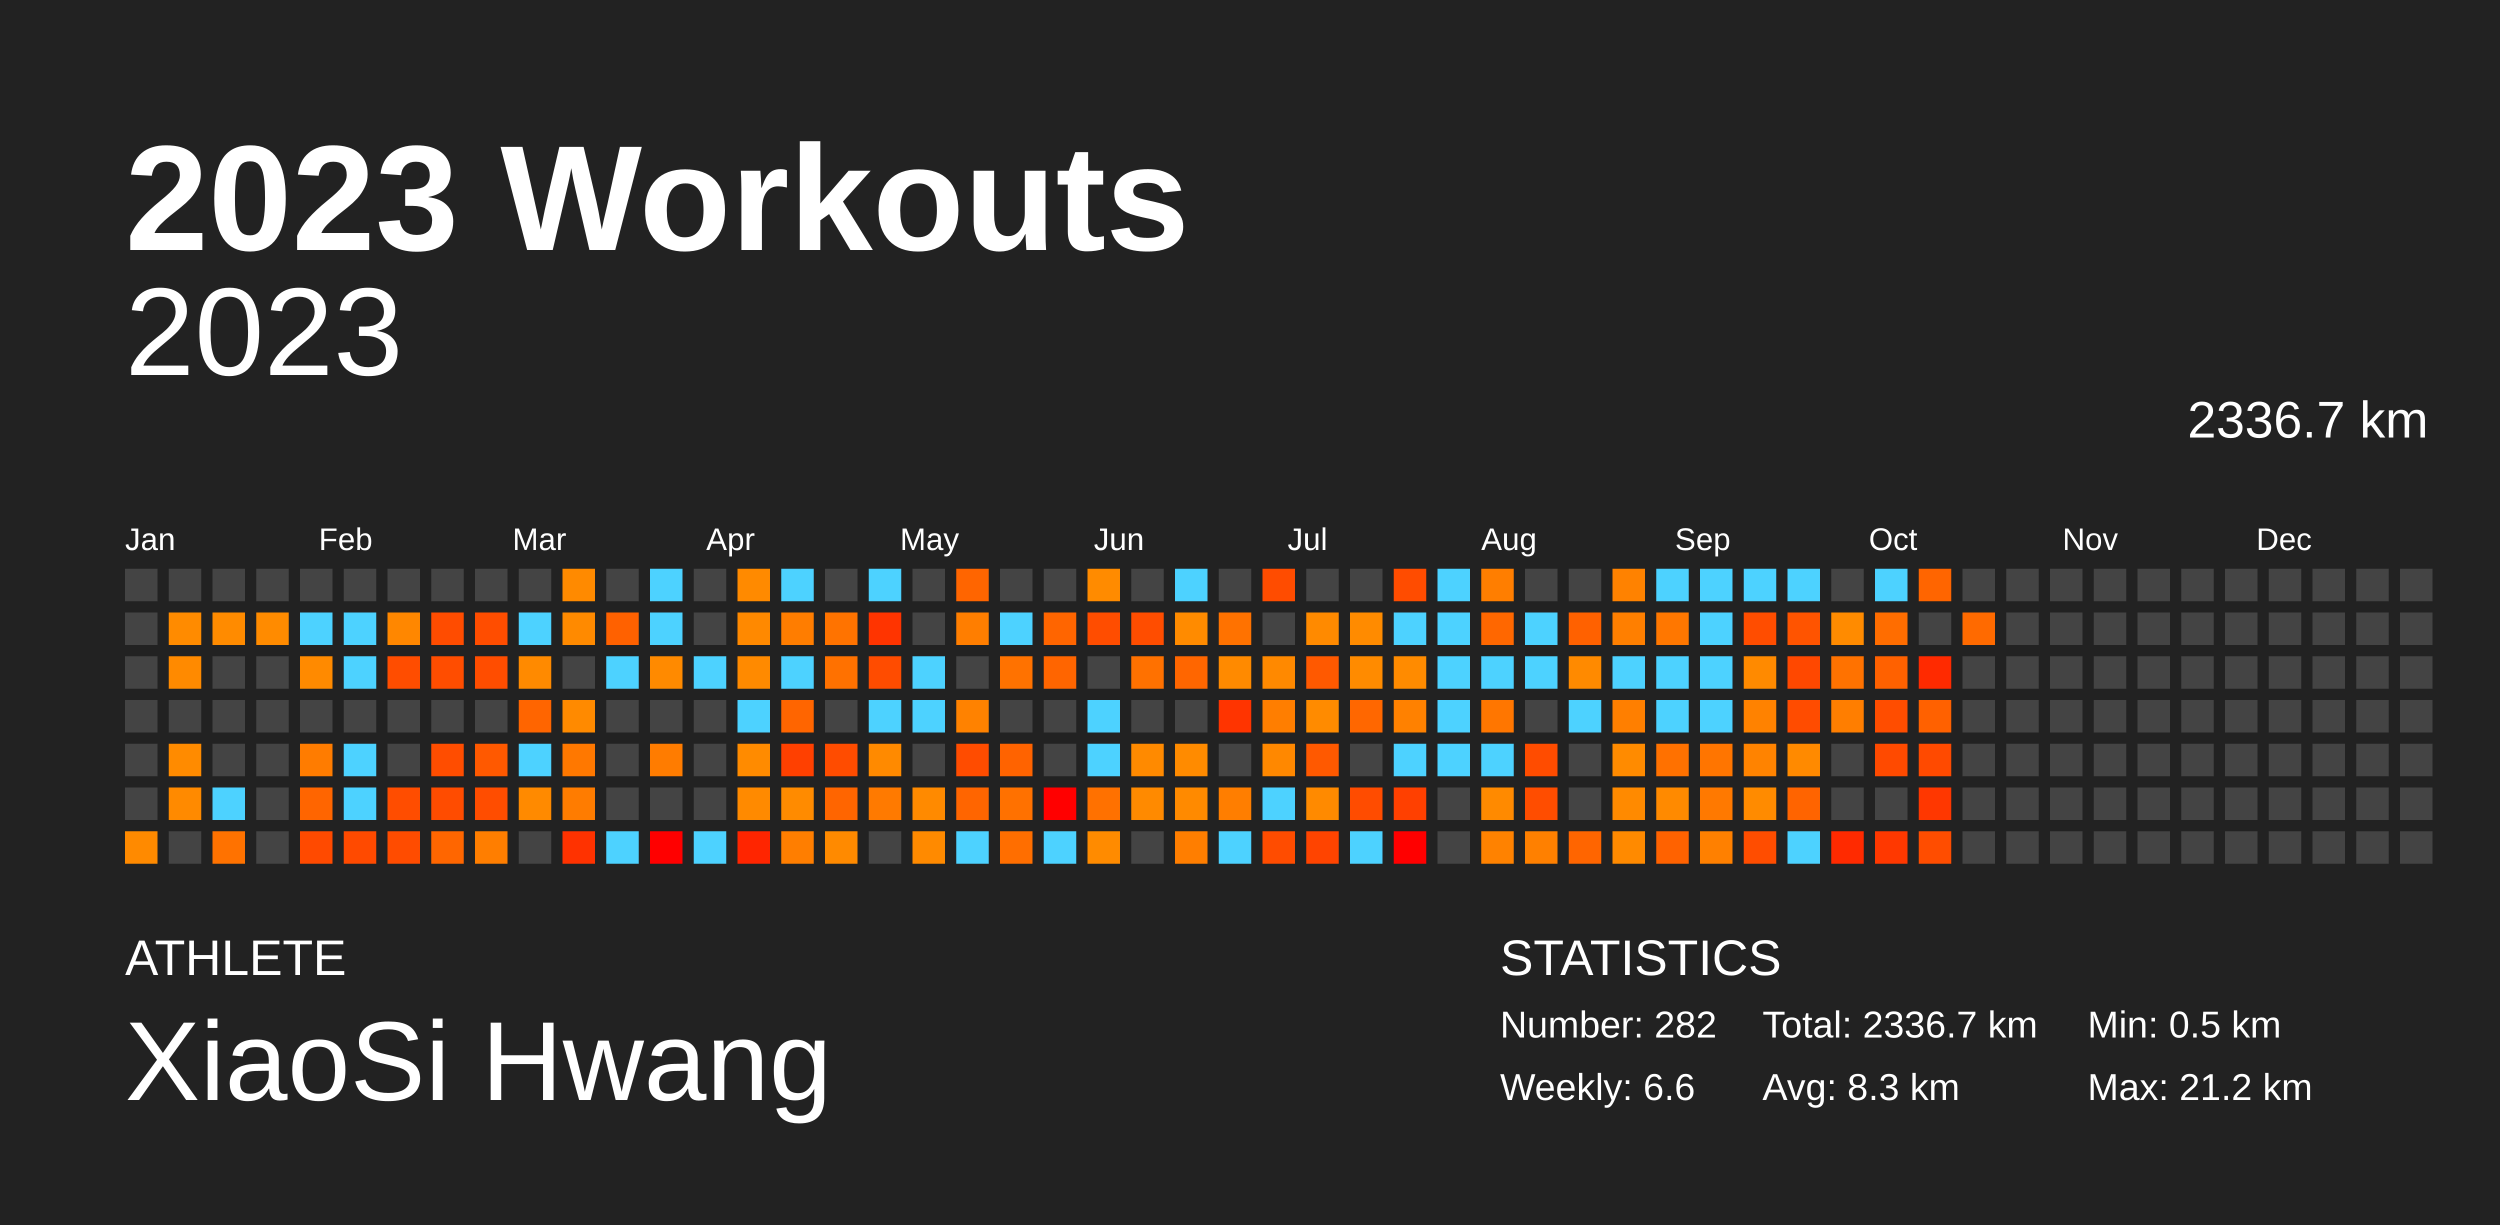
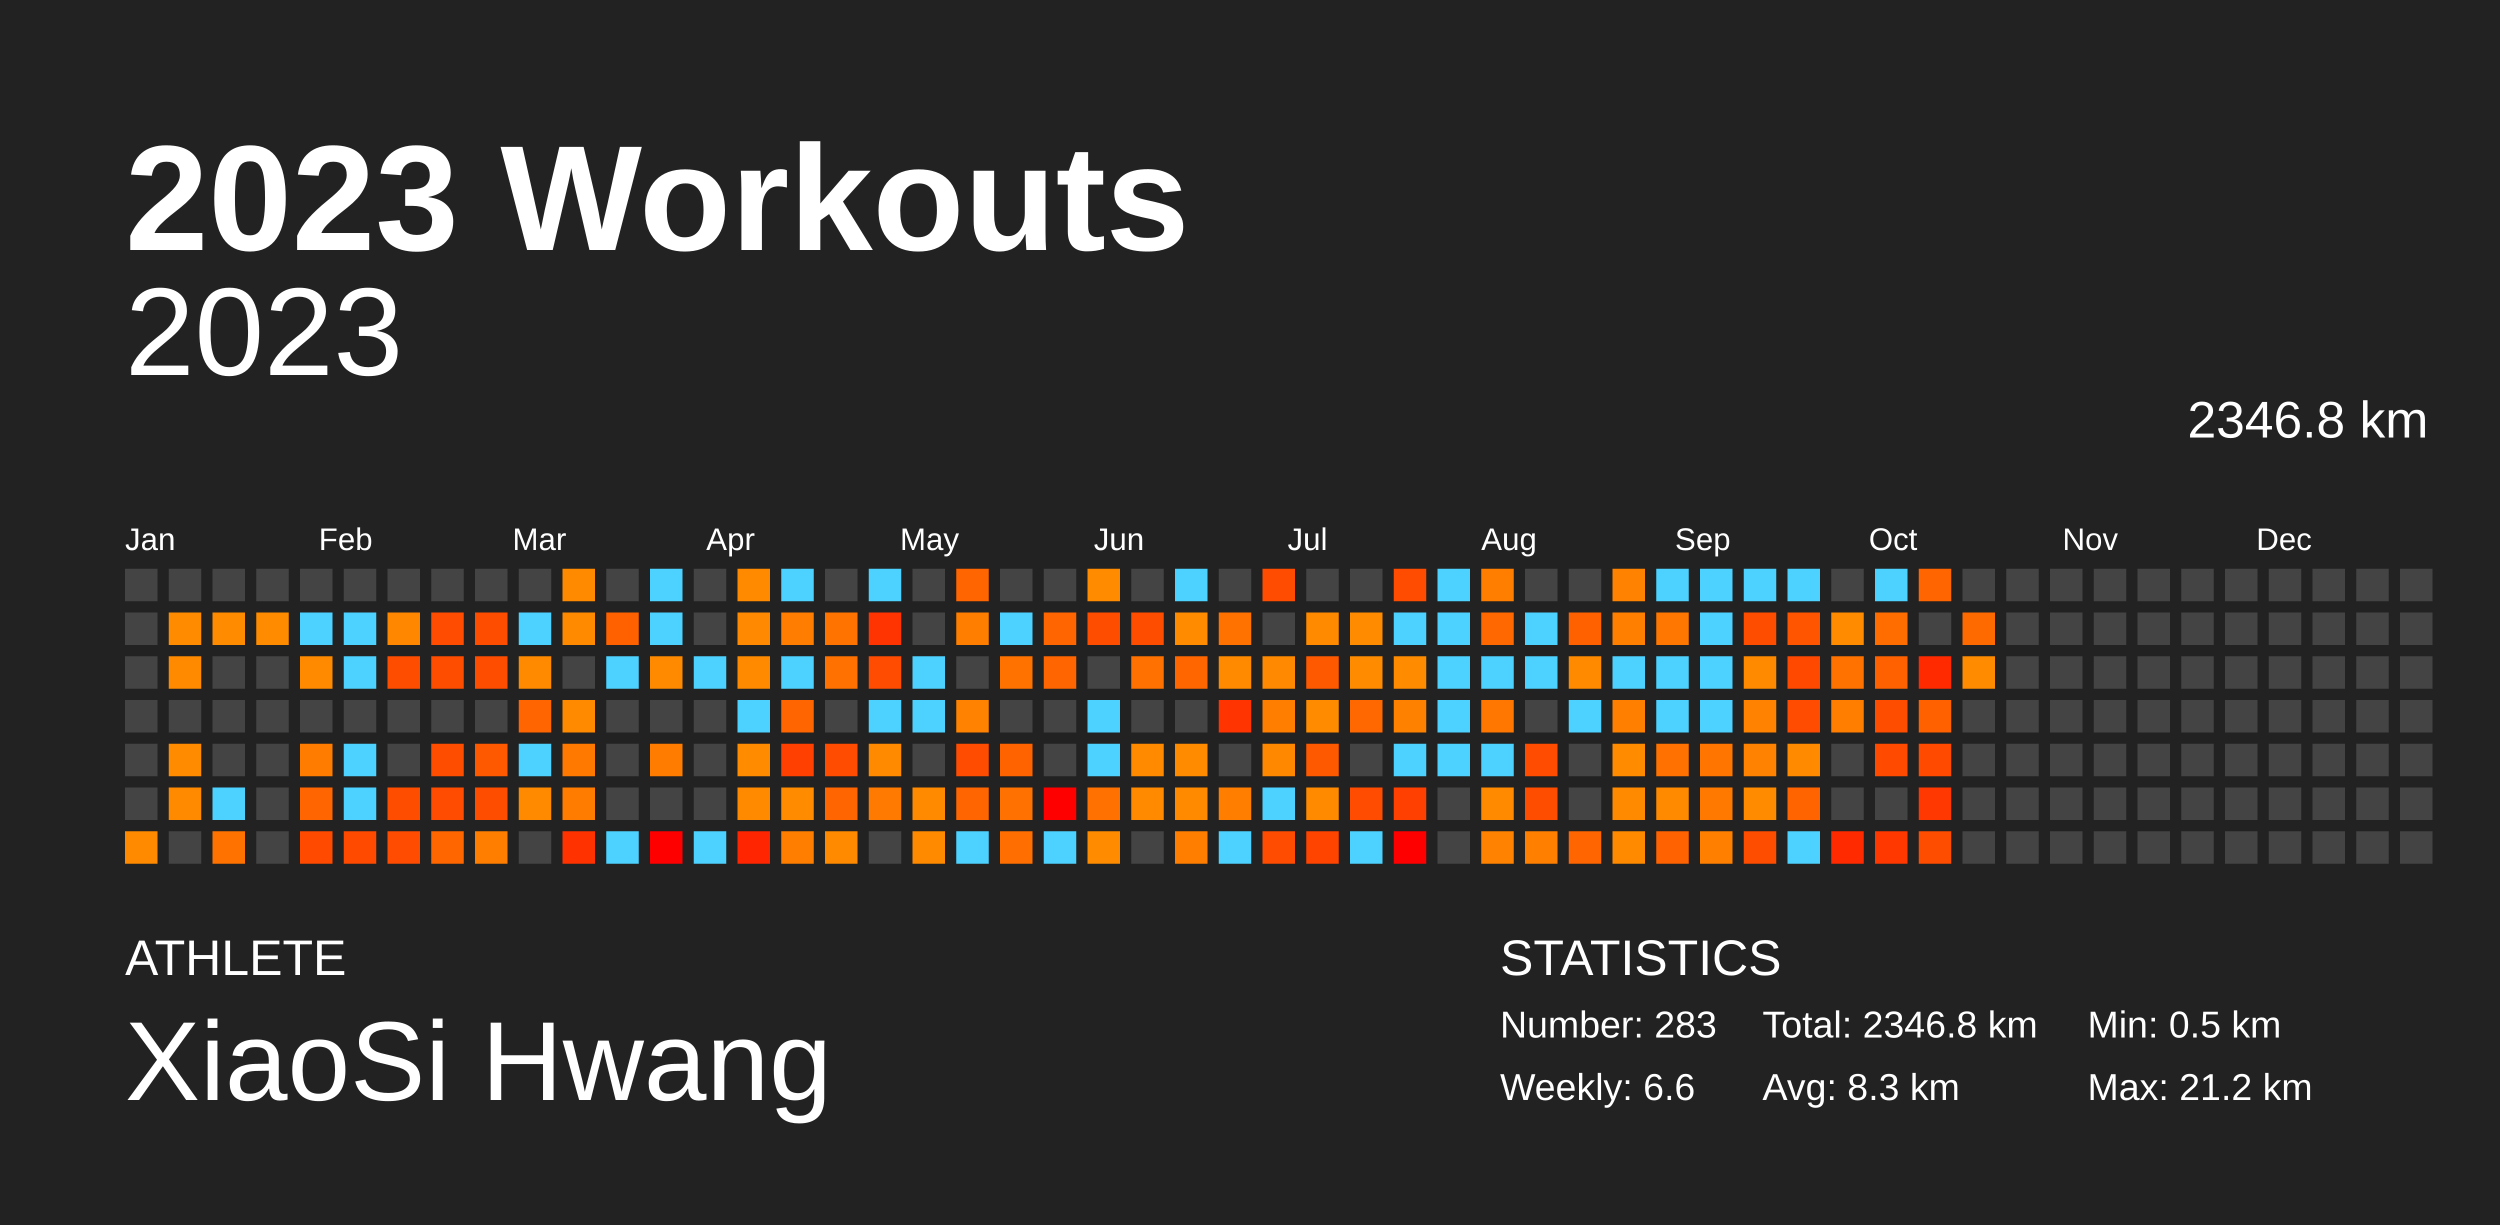
<svg xmlns="http://www.w3.org/2000/svg" baseProfile="full" height="98mm" version="1.1" viewBox="0,0,200,98" width="200mm">
  <defs />
  <rect fill="#222222" height="98" width="200" x="0" y="0" />
  <text fill="#FFFFFF" style="font-size:12px; font-family:Arial; font-weight:bold;" x="10" y="20">2023 Workouts</text>
  <text fill="#FFFFFF" style="font-size:4px; font-family:Arial" x="10" y="78">ATHLETE</text>
  <text fill="#FFFFFF" style="font-size:9px; font-family:Arial" x="10" y="88">XiaoSi Hwang</text>
  <text fill="#FFFFFF" style="font-size:4px; font-family:Arial" x="120" y="78">STATISTICS</text>
-   <text fill="#FFFFFF" style="font-size:3px; font-family:Arial" x="120" y="83">Number: 282</text>
+   <text fill="#FFFFFF" style="font-size:3px; font-family:Arial" x="120" y="83">Number: 283</text>
  <text fill="#FFFFFF" style="font-size:3px; font-family:Arial" x="120" y="88">Weekly: 6.6</text>
-   <text fill="#FFFFFF" style="font-size:3px; font-family:Arial" x="141" y="83">Total: 2336.7 km</text>
+   <text fill="#FFFFFF" style="font-size:3px; font-family:Arial" x="141" y="83">Total: 2346.8 km</text>
  <text fill="#FFFFFF" style="font-size:3px; font-family:Arial" x="141" y="88">Avg: 8.3 km</text>
  <text fill="#FFFFFF" style="font-size:3px; font-family:Arial" x="167" y="83">Min: 0.5 km</text>
  <text fill="#FFFFFF" style="font-size:3px; font-family:Arial" x="167" y="88">Max: 21.2 km</text>
  <text alignment-baseline="hanging" fill="#FFFFFF" style="font-size:10.0px; font-family:Arial;" x="10" y="30">2023</text>
-   <text alignment-baseline="hanging" fill="#FFFFFF" style="font-size:4.125px; font-family:Arial;" x="175" y="35">2336.7 km</text>
+   <text alignment-baseline="hanging" fill="#FFFFFF" style="font-size:4.125px; font-family:Arial;" x="175" y="35">2346.8 km</text>
  <text fill="#FFFFFF" style="font-size:2.5px; font-family:Arial" x="10.0" y="44">Jan</text>
  <text fill="#FFFFFF" style="font-size:2.5px; font-family:Arial" x="25.5" y="44">Feb</text>
  <text fill="#FFFFFF" style="font-size:2.5px; font-family:Arial" x="41.0" y="44">Mar</text>
  <text fill="#FFFFFF" style="font-size:2.5px; font-family:Arial" x="56.5" y="44">Apr</text>
  <text fill="#FFFFFF" style="font-size:2.5px; font-family:Arial" x="72.0" y="44">May</text>
  <text fill="#FFFFFF" style="font-size:2.5px; font-family:Arial" x="87.5" y="44">Jun</text>
  <text fill="#FFFFFF" style="font-size:2.5px; font-family:Arial" x="103.0" y="44">Jul</text>
  <text fill="#FFFFFF" style="font-size:2.5px; font-family:Arial" x="118.5" y="44">Aug</text>
  <text fill="#FFFFFF" style="font-size:2.5px; font-family:Arial" x="134.0" y="44">Sep</text>
  <text fill="#FFFFFF" style="font-size:2.5px; font-family:Arial" x="149.5" y="44">Oct</text>
  <text fill="#FFFFFF" style="font-size:2.5px; font-family:Arial" x="165.0" y="44">Nov</text>
  <text fill="#FFFFFF" style="font-size:2.5px; font-family:Arial" x="180.5" y="44">Dec</text>
  <rect fill="#444444" height="2.6" width="2.6" x="10.0" y="45.5" />
  <rect fill="#444444" height="2.6" width="2.6" x="10.0" y="49.0" />
  <rect fill="#444444" height="2.6" width="2.6" x="10.0" y="52.5" />
  <rect fill="#444444" height="2.6" width="2.6" x="10.0" y="56.0" />
  <rect fill="#444444" height="2.6" width="2.6" x="10.0" y="59.5" />
  <rect fill="#444444" height="2.6" width="2.6" x="10.0" y="63.0" />
  <rect fill="#ff8a00" height="2.6" width="2.6" x="10.0" y="66.5" />
  <rect fill="#444444" height="2.6" width="2.6" x="13.5" y="45.5" />
  <rect fill="#ff8b00" height="2.6" width="2.6" x="13.5" y="49.0" />
  <rect fill="#ff8a00" height="2.6" width="2.6" x="13.5" y="52.5" />
  <rect fill="#444444" height="2.6" width="2.6" x="13.5" y="56.0" />
  <rect fill="#ff8b00" height="2.6" width="2.6" x="13.5" y="59.5" />
  <rect fill="#ff8a00" height="2.6" width="2.6" x="13.5" y="63.0" />
  <rect fill="#444444" height="2.6" width="2.6" x="13.5" y="66.5" />
  <rect fill="#444444" height="2.6" width="2.6" x="17.0" y="45.5" />
  <rect fill="#ff8b00" height="2.6" width="2.6" x="17.0" y="49.0" />
  <rect fill="#444444" height="2.6" width="2.6" x="17.0" y="52.5" />
  <rect fill="#444444" height="2.6" width="2.6" x="17.0" y="56.0" />
  <rect fill="#444444" height="2.6" width="2.6" x="17.0" y="59.5" />
  <rect fill="#4dd2ff" height="2.6" width="2.6" x="17.0" y="63.0" />
  <rect fill="#ff7200" height="2.6" width="2.6" x="17.0" y="66.5" />
  <rect fill="#444444" height="2.6" width="2.6" x="20.5" y="45.5" />
  <rect fill="#ff8b00" height="2.6" width="2.6" x="20.5" y="49.0" />
  <rect fill="#444444" height="2.6" width="2.6" x="20.5" y="52.5" />
  <rect fill="#444444" height="2.6" width="2.6" x="20.5" y="56.0" />
  <rect fill="#444444" height="2.6" width="2.6" x="20.5" y="59.5" />
  <rect fill="#444444" height="2.6" width="2.6" x="20.5" y="63.0" />
  <rect fill="#444444" height="2.6" width="2.6" x="20.5" y="66.5" />
  <rect fill="#444444" height="2.6" width="2.6" x="24.0" y="45.5" />
  <rect fill="#4dd2ff" height="2.6" width="2.6" x="24.0" y="49.0" />
  <rect fill="#ff8a00" height="2.6" width="2.6" x="24.0" y="52.5" />
  <rect fill="#444444" height="2.6" width="2.6" x="24.0" y="56.0" />
  <rect fill="#ff7c00" height="2.6" width="2.6" x="24.0" y="59.5" />
  <rect fill="#ff6500" height="2.6" width="2.6" x="24.0" y="63.0" />
  <rect fill="#ff4a00" height="2.6" width="2.6" x="24.0" y="66.5" />
  <rect fill="#444444" height="2.6" width="2.6" x="27.5" y="45.5" />
  <rect fill="#4dd2ff" height="2.6" width="2.6" x="27.5" y="49.0" />
  <rect fill="#4dd2ff" height="2.6" width="2.6" x="27.5" y="52.5" />
  <rect fill="#444444" height="2.6" width="2.6" x="27.5" y="56.0" />
  <rect fill="#4dd2ff" height="2.6" width="2.6" x="27.5" y="59.5" />
  <rect fill="#4dd2ff" height="2.6" width="2.6" x="27.5" y="63.0" />
  <rect fill="#ff4a00" height="2.6" width="2.6" x="27.5" y="66.5" />
  <rect fill="#444444" height="2.6" width="2.6" x="31.0" y="45.5" />
  <rect fill="#ff8700" height="2.6" width="2.6" x="31.0" y="49.0" />
  <rect fill="#ff4d00" height="2.6" width="2.6" x="31.0" y="52.5" />
  <rect fill="#444444" height="2.6" width="2.6" x="31.0" y="56.0" />
  <rect fill="#444444" height="2.6" width="2.6" x="31.0" y="59.5" />
  <rect fill="#ff4d00" height="2.6" width="2.6" x="31.0" y="63.0" />
  <rect fill="#ff4c00" height="2.6" width="2.6" x="31.0" y="66.5" />
  <rect fill="#444444" height="2.6" width="2.6" x="34.5" y="45.5" />
  <rect fill="#ff4c00" height="2.6" width="2.6" x="34.5" y="49.0" />
  <rect fill="#ff4d00" height="2.6" width="2.6" x="34.5" y="52.5" />
  <rect fill="#444444" height="2.6" width="2.6" x="34.5" y="56.0" />
  <rect fill="#ff4d00" height="2.6" width="2.6" x="34.5" y="59.5" />
  <rect fill="#ff4c00" height="2.6" width="2.6" x="34.5" y="63.0" />
  <rect fill="#ff6600" height="2.6" width="2.6" x="34.5" y="66.5" />
  <rect fill="#444444" height="2.6" width="2.6" x="38.0" y="45.5" />
  <rect fill="#ff4d00" height="2.6" width="2.6" x="38.0" y="49.0" />
  <rect fill="#ff4d00" height="2.6" width="2.6" x="38.0" y="52.5" />
  <rect fill="#444444" height="2.6" width="2.6" x="38.0" y="56.0" />
  <rect fill="#ff5900" height="2.6" width="2.6" x="38.0" y="59.5" />
  <rect fill="#ff4d00" height="2.6" width="2.6" x="38.0" y="63.0" />
  <rect fill="#ff7e00" height="2.6" width="2.6" x="38.0" y="66.5" />
  <rect fill="#444444" height="2.6" width="2.6" x="41.5" y="45.5" />
  <rect fill="#4dd2ff" height="2.6" width="2.6" x="41.5" y="49.0" />
  <rect fill="#ff8a00" height="2.6" width="2.6" x="41.5" y="52.5" />
  <rect fill="#ff6500" height="2.6" width="2.6" x="41.5" y="56.0" />
  <rect fill="#4dd2ff" height="2.6" width="2.6" x="41.5" y="59.5" />
  <rect fill="#ff8a00" height="2.6" width="2.6" x="41.5" y="63.0" />
  <rect fill="#444444" height="2.6" width="2.6" x="41.5" y="66.5" />
  <rect fill="#ff8a00" height="2.6" width="2.6" x="45.0" y="45.5" />
  <rect fill="#ff8a00" height="2.6" width="2.6" x="45.0" y="49.0" />
  <rect fill="#444444" height="2.6" width="2.6" x="45.0" y="52.5" />
  <rect fill="#ff8a00" height="2.6" width="2.6" x="45.0" y="56.0" />
  <rect fill="#ff7800" height="2.6" width="2.6" x="45.0" y="59.5" />
  <rect fill="#ff7c00" height="2.6" width="2.6" x="45.0" y="63.0" />
  <rect fill="#ff3200" height="2.6" width="2.6" x="45.0" y="66.5" />
  <rect fill="#444444" height="2.6" width="2.6" x="48.5" y="45.5" />
  <rect fill="#ff6100" height="2.6" width="2.6" x="48.5" y="49.0" />
  <rect fill="#4dd2ff" height="2.6" width="2.6" x="48.5" y="52.5" />
  <rect fill="#444444" height="2.6" width="2.6" x="48.5" y="56.0" />
  <rect fill="#444444" height="2.6" width="2.6" x="48.5" y="59.5" />
  <rect fill="#444444" height="2.6" width="2.6" x="48.5" y="63.0" />
  <rect fill="#4dd2ff" height="2.6" width="2.6" x="48.5" y="66.5" />
  <rect fill="#4dd2ff" height="2.6" width="2.6" x="52.0" y="45.5" />
  <rect fill="#4dd2ff" height="2.6" width="2.6" x="52.0" y="49.0" />
  <rect fill="#ff8a00" height="2.6" width="2.6" x="52.0" y="52.5" />
  <rect fill="#444444" height="2.6" width="2.6" x="52.0" y="56.0" />
  <rect fill="#ff7c00" height="2.6" width="2.6" x="52.0" y="59.5" />
  <rect fill="#444444" height="2.6" width="2.6" x="52.0" y="63.0" />
  <rect fill="red" height="2.6" width="2.6" x="52.0" y="66.5" />
  <rect fill="#444444" height="2.6" width="2.6" x="55.5" y="45.5" />
  <rect fill="#444444" height="2.6" width="2.6" x="55.5" y="49.0" />
  <rect fill="#4dd2ff" height="2.6" width="2.6" x="55.5" y="52.5" />
  <rect fill="#444444" height="2.6" width="2.6" x="55.5" y="56.0" />
  <rect fill="#444444" height="2.6" width="2.6" x="55.5" y="59.5" />
  <rect fill="#444444" height="2.6" width="2.6" x="55.5" y="63.0" />
  <rect fill="#4dd2ff" height="2.6" width="2.6" x="55.5" y="66.5" />
  <rect fill="#ff8a00" height="2.6" width="2.6" x="59.0" y="45.5" />
  <rect fill="#ff8900" height="2.6" width="2.6" x="59.0" y="49.0" />
  <rect fill="#ff8a00" height="2.6" width="2.6" x="59.0" y="52.5" />
  <rect fill="#4dd2ff" height="2.6" width="2.6" x="59.0" y="56.0" />
  <rect fill="#ff8b00" height="2.6" width="2.6" x="59.0" y="59.5" />
  <rect fill="#ff8a00" height="2.6" width="2.6" x="59.0" y="63.0" />
  <rect fill="#ff2500" height="2.6" width="2.6" x="59.0" y="66.5" />
  <rect fill="#4dd2ff" height="2.6" width="2.6" x="62.5" y="45.5" />
  <rect fill="#ff7d00" height="2.6" width="2.6" x="62.5" y="49.0" />
  <rect fill="#4dd2ff" height="2.6" width="2.6" x="62.5" y="52.5" />
  <rect fill="#ff6500" height="2.6" width="2.6" x="62.5" y="56.0" />
  <rect fill="#ff4000" height="2.6" width="2.6" x="62.5" y="59.5" />
  <rect fill="#ff8b00" height="2.6" width="2.6" x="62.5" y="63.0" />
  <rect fill="#ff7e00" height="2.6" width="2.6" x="62.5" y="66.5" />
  <rect fill="#444444" height="2.6" width="2.6" x="66.0" y="45.5" />
  <rect fill="#ff7300" height="2.6" width="2.6" x="66.0" y="49.0" />
  <rect fill="#ff7100" height="2.6" width="2.6" x="66.0" y="52.5" />
  <rect fill="#444444" height="2.6" width="2.6" x="66.0" y="56.0" />
  <rect fill="#ff4c00" height="2.6" width="2.6" x="66.0" y="59.5" />
  <rect fill="#ff6500" height="2.6" width="2.6" x="66.0" y="63.0" />
  <rect fill="#ff8a00" height="2.6" width="2.6" x="66.0" y="66.5" />
  <rect fill="#4dd2ff" height="2.6" width="2.6" x="69.5" y="45.5" />
  <rect fill="#ff3400" height="2.6" width="2.6" x="69.5" y="49.0" />
  <rect fill="#ff4c00" height="2.6" width="2.6" x="69.5" y="52.5" />
  <rect fill="#4dd2ff" height="2.6" width="2.6" x="69.5" y="56.0" />
  <rect fill="#ff8a00" height="2.6" width="2.6" x="69.5" y="59.5" />
  <rect fill="#ff7a00" height="2.6" width="2.6" x="69.5" y="63.0" />
  <rect fill="#444444" height="2.6" width="2.6" x="69.5" y="66.5" />
  <rect fill="#444444" height="2.6" width="2.6" x="73.0" y="45.5" />
  <rect fill="#444444" height="2.6" width="2.6" x="73.0" y="49.0" />
  <rect fill="#4dd2ff" height="2.6" width="2.6" x="73.0" y="52.5" />
  <rect fill="#4dd2ff" height="2.6" width="2.6" x="73.0" y="56.0" />
  <rect fill="#444444" height="2.6" width="2.6" x="73.0" y="59.5" />
  <rect fill="#ff8a00" height="2.6" width="2.6" x="73.0" y="63.0" />
  <rect fill="#ff8a00" height="2.6" width="2.6" x="73.0" y="66.5" />
  <rect fill="#ff6500" height="2.6" width="2.6" x="76.5" y="45.5" />
  <rect fill="#ff7e00" height="2.6" width="2.6" x="76.5" y="49.0" />
  <rect fill="#444444" height="2.6" width="2.6" x="76.5" y="52.5" />
  <rect fill="#ff8200" height="2.6" width="2.6" x="76.5" y="56.0" />
  <rect fill="#ff4c00" height="2.6" width="2.6" x="76.5" y="59.5" />
  <rect fill="#ff6500" height="2.6" width="2.6" x="76.5" y="63.0" />
  <rect fill="#4dd2ff" height="2.6" width="2.6" x="76.5" y="66.5" />
  <rect fill="#444444" height="2.6" width="2.6" x="80.0" y="45.5" />
  <rect fill="#4dd2ff" height="2.6" width="2.6" x="80.0" y="49.0" />
  <rect fill="#ff7200" height="2.6" width="2.6" x="80.0" y="52.5" />
  <rect fill="#444444" height="2.6" width="2.6" x="80.0" y="56.0" />
  <rect fill="#ff6300" height="2.6" width="2.6" x="80.0" y="59.5" />
  <rect fill="#ff7100" height="2.6" width="2.6" x="80.0" y="63.0" />
  <rect fill="#ff6e00" height="2.6" width="2.6" x="80.0" y="66.5" />
  <rect fill="#444444" height="2.6" width="2.6" x="83.5" y="45.5" />
  <rect fill="#ff6500" height="2.6" width="2.6" x="83.5" y="49.0" />
  <rect fill="#ff6500" height="2.6" width="2.6" x="83.5" y="52.5" />
  <rect fill="#444444" height="2.6" width="2.6" x="83.5" y="56.0" />
  <rect fill="#444444" height="2.6" width="2.6" x="83.5" y="59.5" />
  <rect fill="red" height="2.6" width="2.6" x="83.5" y="63.0" />
  <rect fill="#4dd2ff" height="2.6" width="2.6" x="83.5" y="66.5" />
  <rect fill="#ff8b00" height="2.6" width="2.6" x="87.0" y="45.5" />
  <rect fill="#ff4d00" height="2.6" width="2.6" x="87.0" y="49.0" />
  <rect fill="#444444" height="2.6" width="2.6" x="87.0" y="52.5" />
  <rect fill="#4dd2ff" height="2.6" width="2.6" x="87.0" y="56.0" />
  <rect fill="#4dd2ff" height="2.6" width="2.6" x="87.0" y="59.5" />
  <rect fill="#ff7100" height="2.6" width="2.6" x="87.0" y="63.0" />
  <rect fill="#ff8b00" height="2.6" width="2.6" x="87.0" y="66.5" />
  <rect fill="#444444" height="2.6" width="2.6" x="90.5" y="45.5" />
  <rect fill="#ff4d00" height="2.6" width="2.6" x="90.5" y="49.0" />
  <rect fill="#ff7100" height="2.6" width="2.6" x="90.5" y="52.5" />
  <rect fill="#444444" height="2.6" width="2.6" x="90.5" y="56.0" />
  <rect fill="#ff8a00" height="2.6" width="2.6" x="90.5" y="59.5" />
  <rect fill="#ff8a00" height="2.6" width="2.6" x="90.5" y="63.0" />
  <rect fill="#444444" height="2.6" width="2.6" x="90.5" y="66.5" />
  <rect fill="#4dd2ff" height="2.6" width="2.6" x="94.0" y="45.5" />
  <rect fill="#ff8b00" height="2.6" width="2.6" x="94.0" y="49.0" />
  <rect fill="#ff6600" height="2.6" width="2.6" x="94.0" y="52.5" />
  <rect fill="#444444" height="2.6" width="2.6" x="94.0" y="56.0" />
  <rect fill="#ff8b00" height="2.6" width="2.6" x="94.0" y="59.5" />
  <rect fill="#ff8a00" height="2.6" width="2.6" x="94.0" y="63.0" />
  <rect fill="#ff7e00" height="2.6" width="2.6" x="94.0" y="66.5" />
  <rect fill="#444444" height="2.6" width="2.6" x="97.5" y="45.5" />
  <rect fill="#ff7200" height="2.6" width="2.6" x="97.5" y="49.0" />
  <rect fill="#ff8a00" height="2.6" width="2.6" x="97.5" y="52.5" />
  <rect fill="#ff3400" height="2.6" width="2.6" x="97.5" y="56.0" />
  <rect fill="#444444" height="2.6" width="2.6" x="97.5" y="59.5" />
  <rect fill="#ff7e00" height="2.6" width="2.6" x="97.5" y="63.0" />
  <rect fill="#4dd2ff" height="2.6" width="2.6" x="97.5" y="66.5" />
  <rect fill="#ff4c00" height="2.6" width="2.6" x="101.0" y="45.5" />
  <rect fill="#444444" height="2.6" width="2.6" x="101.0" y="49.0" />
  <rect fill="#ff8900" height="2.6" width="2.6" x="101.0" y="52.5" />
  <rect fill="#ff7e00" height="2.6" width="2.6" x="101.0" y="56.0" />
  <rect fill="#ff8800" height="2.6" width="2.6" x="101.0" y="59.5" />
  <rect fill="#4dd2ff" height="2.6" width="2.6" x="101.0" y="63.0" />
  <rect fill="#ff4c00" height="2.6" width="2.6" x="101.0" y="66.5" />
  <rect fill="#444444" height="2.6" width="2.6" x="104.5" y="45.5" />
  <rect fill="#ff8a00" height="2.6" width="2.6" x="104.5" y="49.0" />
  <rect fill="#ff5900" height="2.6" width="2.6" x="104.5" y="52.5" />
  <rect fill="#ff8b00" height="2.6" width="2.6" x="104.5" y="56.0" />
  <rect fill="#ff5900" height="2.6" width="2.6" x="104.5" y="59.5" />
  <rect fill="#ff8a00" height="2.6" width="2.6" x="104.5" y="63.0" />
  <rect fill="#ff4400" height="2.6" width="2.6" x="104.5" y="66.5" />
  <rect fill="#444444" height="2.6" width="2.6" x="108.0" y="45.5" />
  <rect fill="#ff8b00" height="2.6" width="2.6" x="108.0" y="49.0" />
  <rect fill="#ff8b00" height="2.6" width="2.6" x="108.0" y="52.5" />
  <rect fill="#ff6700" height="2.6" width="2.6" x="108.0" y="56.0" />
  <rect fill="#444444" height="2.6" width="2.6" x="108.0" y="59.5" />
  <rect fill="#ff4c00" height="2.6" width="2.6" x="108.0" y="63.0" />
  <rect fill="#4dd2ff" height="2.6" width="2.6" x="108.0" y="66.5" />
  <rect fill="#ff4c00" height="2.6" width="2.6" x="111.5" y="45.5" />
  <rect fill="#4dd2ff" height="2.6" width="2.6" x="111.5" y="49.0" />
  <rect fill="#ff8b00" height="2.6" width="2.6" x="111.5" y="52.5" />
  <rect fill="#ff8100" height="2.6" width="2.6" x="111.5" y="56.0" />
  <rect fill="#4dd2ff" height="2.6" width="2.6" x="111.5" y="59.5" />
  <rect fill="#ff4000" height="2.6" width="2.6" x="111.5" y="63.0" />
  <rect fill="red" height="2.6" width="2.6" x="111.5" y="66.5" />
  <rect fill="#4dd2ff" height="2.6" width="2.6" x="115.0" y="45.5" />
  <rect fill="#4dd2ff" height="2.6" width="2.6" x="115.0" y="49.0" />
  <rect fill="#4dd2ff" height="2.6" width="2.6" x="115.0" y="52.5" />
  <rect fill="#4dd2ff" height="2.6" width="2.6" x="115.0" y="56.0" />
  <rect fill="#4dd2ff" height="2.6" width="2.6" x="115.0" y="59.5" />
  <rect fill="#444444" height="2.6" width="2.6" x="115.0" y="63.0" />
  <rect fill="#444444" height="2.6" width="2.6" x="115.0" y="66.5" />
  <rect fill="#ff7e00" height="2.6" width="2.6" x="118.5" y="45.5" />
  <rect fill="#ff6700" height="2.6" width="2.6" x="118.5" y="49.0" />
  <rect fill="#4dd2ff" height="2.6" width="2.6" x="118.5" y="52.5" />
  <rect fill="#ff7600" height="2.6" width="2.6" x="118.5" y="56.0" />
  <rect fill="#4dd2ff" height="2.6" width="2.6" x="118.5" y="59.5" />
  <rect fill="#ff8a00" height="2.6" width="2.6" x="118.5" y="63.0" />
  <rect fill="#ff8200" height="2.6" width="2.6" x="118.5" y="66.5" />
  <rect fill="#444444" height="2.6" width="2.6" x="122.0" y="45.5" />
  <rect fill="#4dd2ff" height="2.6" width="2.6" x="122.0" y="49.0" />
  <rect fill="#4dd2ff" height="2.6" width="2.6" x="122.0" y="52.5" />
  <rect fill="#444444" height="2.6" width="2.6" x="122.0" y="56.0" />
  <rect fill="#ff4c00" height="2.6" width="2.6" x="122.0" y="59.5" />
  <rect fill="#ff4d00" height="2.6" width="2.6" x="122.0" y="63.0" />
  <rect fill="#ff8000" height="2.6" width="2.6" x="122.0" y="66.5" />
  <rect fill="#444444" height="2.6" width="2.6" x="125.5" y="45.5" />
  <rect fill="#ff6100" height="2.6" width="2.6" x="125.5" y="49.0" />
  <rect fill="#ff8a00" height="2.6" width="2.6" x="125.5" y="52.5" />
  <rect fill="#4dd2ff" height="2.6" width="2.6" x="125.5" y="56.0" />
  <rect fill="#444444" height="2.6" width="2.6" x="125.5" y="59.5" />
  <rect fill="#444444" height="2.6" width="2.6" x="125.5" y="63.0" />
  <rect fill="#ff6500" height="2.6" width="2.6" x="125.5" y="66.5" />
  <rect fill="#ff8200" height="2.6" width="2.6" x="129.0" y="45.5" />
  <rect fill="#ff7f00" height="2.6" width="2.6" x="129.0" y="49.0" />
  <rect fill="#4dd2ff" height="2.6" width="2.6" x="129.0" y="52.5" />
  <rect fill="#ff7f00" height="2.6" width="2.6" x="129.0" y="56.0" />
  <rect fill="#ff8b00" height="2.6" width="2.6" x="129.0" y="59.5" />
  <rect fill="#ff8a00" height="2.6" width="2.6" x="129.0" y="63.0" />
  <rect fill="#ff8a00" height="2.6" width="2.6" x="129.0" y="66.5" />
  <rect fill="#4dd2ff" height="2.6" width="2.6" x="132.5" y="45.5" />
  <rect fill="#ff7700" height="2.6" width="2.6" x="132.5" y="49.0" />
  <rect fill="#4dd2ff" height="2.6" width="2.6" x="132.5" y="52.5" />
  <rect fill="#4dd2ff" height="2.6" width="2.6" x="132.5" y="56.0" />
  <rect fill="#ff7100" height="2.6" width="2.6" x="132.5" y="59.5" />
  <rect fill="#ff8a00" height="2.6" width="2.6" x="132.5" y="63.0" />
  <rect fill="#ff6200" height="2.6" width="2.6" x="132.5" y="66.5" />
  <rect fill="#4dd2ff" height="2.6" width="2.6" x="136.0" y="45.5" />
  <rect fill="#4dd2ff" height="2.6" width="2.6" x="136.0" y="49.0" />
  <rect fill="#4dd2ff" height="2.6" width="2.6" x="136.0" y="52.5" />
  <rect fill="#4dd2ff" height="2.6" width="2.6" x="136.0" y="56.0" />
  <rect fill="#ff7500" height="2.6" width="2.6" x="136.0" y="59.5" />
  <rect fill="#ff7900" height="2.6" width="2.6" x="136.0" y="63.0" />
  <rect fill="#ff8000" height="2.6" width="2.6" x="136.0" y="66.5" />
  <rect fill="#4dd2ff" height="2.6" width="2.6" x="139.5" y="45.5" />
  <rect fill="#ff4d00" height="2.6" width="2.6" x="139.5" y="49.0" />
  <rect fill="#ff8a00" height="2.6" width="2.6" x="139.5" y="52.5" />
  <rect fill="#ff8200" height="2.6" width="2.6" x="139.5" y="56.0" />
  <rect fill="#ff8300" height="2.6" width="2.6" x="139.5" y="59.5" />
  <rect fill="#ff8b00" height="2.6" width="2.6" x="139.5" y="63.0" />
  <rect fill="#ff4d00" height="2.6" width="2.6" x="139.5" y="66.5" />
  <rect fill="#4dd2ff" height="2.6" width="2.6" x="143.0" y="45.5" />
  <rect fill="#ff5400" height="2.6" width="2.6" x="143.0" y="49.0" />
  <rect fill="#ff4800" height="2.6" width="2.6" x="143.0" y="52.5" />
  <rect fill="#ff4c00" height="2.6" width="2.6" x="143.0" y="56.0" />
  <rect fill="#ff8a00" height="2.6" width="2.6" x="143.0" y="59.5" />
  <rect fill="#ff6400" height="2.6" width="2.6" x="143.0" y="63.0" />
  <rect fill="#4dd2ff" height="2.6" width="2.6" x="143.0" y="66.5" />
  <rect fill="#444444" height="2.6" width="2.6" x="146.5" y="45.5" />
  <rect fill="#ff8b00" height="2.6" width="2.6" x="146.5" y="49.0" />
  <rect fill="#ff7200" height="2.6" width="2.6" x="146.5" y="52.5" />
  <rect fill="#ff7e00" height="2.6" width="2.6" x="146.5" y="56.0" />
  <rect fill="#444444" height="2.6" width="2.6" x="146.5" y="59.5" />
  <rect fill="#444444" height="2.6" width="2.6" x="146.5" y="63.0" />
  <rect fill="#ff2a00" height="2.6" width="2.6" x="146.5" y="66.5" />
  <rect fill="#4dd2ff" height="2.6" width="2.6" x="150.0" y="45.5" />
  <rect fill="#ff6d00" height="2.6" width="2.6" x="150.0" y="49.0" />
  <rect fill="#ff6100" height="2.6" width="2.6" x="150.0" y="52.5" />
  <rect fill="#ff4d00" height="2.6" width="2.6" x="150.0" y="56.0" />
  <rect fill="#ff4a00" height="2.6" width="2.6" x="150.0" y="59.5" />
  <rect fill="#444444" height="2.6" width="2.6" x="150.0" y="63.0" />
  <rect fill="#ff3800" height="2.6" width="2.6" x="150.0" y="66.5" />
  <rect fill="#ff6500" height="2.6" width="2.6" x="153.5" y="45.5" />
  <rect fill="#444444" height="2.6" width="2.6" x="153.5" y="49.0" />
  <rect fill="#ff2a00" height="2.6" width="2.6" x="153.5" y="52.5" />
  <rect fill="#ff6100" height="2.6" width="2.6" x="153.5" y="56.0" />
  <rect fill="#ff4a00" height="2.6" width="2.6" x="153.5" y="59.5" />
  <rect fill="#ff3700" height="2.6" width="2.6" x="153.5" y="63.0" />
  <rect fill="#ff4d00" height="2.6" width="2.6" x="153.5" y="66.5" />
  <rect fill="#444444" height="2.6" width="2.6" x="157.0" y="45.5" />
  <rect fill="#ff6a00" height="2.6" width="2.6" x="157.0" y="49.0" />
-   <rect fill="#444444" height="2.6" width="2.6" x="157.0" y="52.5" />
+   <rect fill="#ff8b00" height="2.6" width="2.6" x="157.0" y="52.5" />
  <rect fill="#444444" height="2.6" width="2.6" x="157.0" y="56.0" />
  <rect fill="#444444" height="2.6" width="2.6" x="157.0" y="59.5" />
  <rect fill="#444444" height="2.6" width="2.6" x="157.0" y="63.0" />
  <rect fill="#444444" height="2.6" width="2.6" x="157.0" y="66.5" />
  <rect fill="#444444" height="2.6" width="2.6" x="160.5" y="45.5" />
  <rect fill="#444444" height="2.6" width="2.6" x="160.5" y="49.0" />
  <rect fill="#444444" height="2.6" width="2.6" x="160.5" y="52.5" />
  <rect fill="#444444" height="2.6" width="2.6" x="160.5" y="56.0" />
  <rect fill="#444444" height="2.6" width="2.6" x="160.5" y="59.5" />
  <rect fill="#444444" height="2.6" width="2.6" x="160.5" y="63.0" />
  <rect fill="#444444" height="2.6" width="2.6" x="160.5" y="66.5" />
  <rect fill="#444444" height="2.6" width="2.6" x="164.0" y="45.5" />
  <rect fill="#444444" height="2.6" width="2.6" x="164.0" y="49.0" />
  <rect fill="#444444" height="2.6" width="2.6" x="164.0" y="52.5" />
  <rect fill="#444444" height="2.6" width="2.6" x="164.0" y="56.0" />
  <rect fill="#444444" height="2.6" width="2.6" x="164.0" y="59.5" />
  <rect fill="#444444" height="2.6" width="2.6" x="164.0" y="63.0" />
  <rect fill="#444444" height="2.6" width="2.6" x="164.0" y="66.5" />
  <rect fill="#444444" height="2.6" width="2.6" x="167.5" y="45.5" />
  <rect fill="#444444" height="2.6" width="2.6" x="167.5" y="49.0" />
  <rect fill="#444444" height="2.6" width="2.6" x="167.5" y="52.5" />
  <rect fill="#444444" height="2.6" width="2.6" x="167.5" y="56.0" />
  <rect fill="#444444" height="2.6" width="2.6" x="167.5" y="59.5" />
  <rect fill="#444444" height="2.6" width="2.6" x="167.5" y="63.0" />
  <rect fill="#444444" height="2.6" width="2.6" x="167.5" y="66.5" />
  <rect fill="#444444" height="2.6" width="2.6" x="171.0" y="45.5" />
  <rect fill="#444444" height="2.6" width="2.6" x="171.0" y="49.0" />
  <rect fill="#444444" height="2.6" width="2.6" x="171.0" y="52.5" />
  <rect fill="#444444" height="2.6" width="2.6" x="171.0" y="56.0" />
  <rect fill="#444444" height="2.6" width="2.6" x="171.0" y="59.5" />
  <rect fill="#444444" height="2.6" width="2.6" x="171.0" y="63.0" />
  <rect fill="#444444" height="2.6" width="2.6" x="171.0" y="66.5" />
  <rect fill="#444444" height="2.6" width="2.6" x="174.5" y="45.5" />
  <rect fill="#444444" height="2.6" width="2.6" x="174.5" y="49.0" />
  <rect fill="#444444" height="2.6" width="2.6" x="174.5" y="52.5" />
  <rect fill="#444444" height="2.6" width="2.6" x="174.5" y="56.0" />
  <rect fill="#444444" height="2.6" width="2.6" x="174.5" y="59.5" />
  <rect fill="#444444" height="2.6" width="2.6" x="174.5" y="63.0" />
  <rect fill="#444444" height="2.6" width="2.6" x="174.5" y="66.5" />
  <rect fill="#444444" height="2.6" width="2.6" x="178.0" y="45.5" />
  <rect fill="#444444" height="2.6" width="2.6" x="178.0" y="49.0" />
  <rect fill="#444444" height="2.6" width="2.6" x="178.0" y="52.5" />
  <rect fill="#444444" height="2.6" width="2.6" x="178.0" y="56.0" />
  <rect fill="#444444" height="2.6" width="2.6" x="178.0" y="59.5" />
  <rect fill="#444444" height="2.6" width="2.6" x="178.0" y="63.0" />
  <rect fill="#444444" height="2.6" width="2.6" x="178.0" y="66.5" />
  <rect fill="#444444" height="2.6" width="2.6" x="181.5" y="45.5" />
  <rect fill="#444444" height="2.6" width="2.6" x="181.5" y="49.0" />
  <rect fill="#444444" height="2.6" width="2.6" x="181.5" y="52.5" />
  <rect fill="#444444" height="2.6" width="2.6" x="181.5" y="56.0" />
  <rect fill="#444444" height="2.6" width="2.6" x="181.5" y="59.5" />
  <rect fill="#444444" height="2.6" width="2.6" x="181.5" y="63.0" />
  <rect fill="#444444" height="2.6" width="2.6" x="181.5" y="66.5" />
  <rect fill="#444444" height="2.6" width="2.6" x="185.0" y="45.5" />
  <rect fill="#444444" height="2.6" width="2.6" x="185.0" y="49.0" />
  <rect fill="#444444" height="2.6" width="2.6" x="185.0" y="52.5" />
  <rect fill="#444444" height="2.6" width="2.6" x="185.0" y="56.0" />
  <rect fill="#444444" height="2.6" width="2.6" x="185.0" y="59.5" />
  <rect fill="#444444" height="2.6" width="2.6" x="185.0" y="63.0" />
  <rect fill="#444444" height="2.6" width="2.6" x="185.0" y="66.5" />
  <rect fill="#444444" height="2.6" width="2.6" x="188.5" y="45.5" />
  <rect fill="#444444" height="2.6" width="2.6" x="188.5" y="49.0" />
  <rect fill="#444444" height="2.6" width="2.6" x="188.5" y="52.5" />
  <rect fill="#444444" height="2.6" width="2.6" x="188.5" y="56.0" />
  <rect fill="#444444" height="2.6" width="2.6" x="188.5" y="59.5" />
  <rect fill="#444444" height="2.6" width="2.6" x="188.5" y="63.0" />
  <rect fill="#444444" height="2.6" width="2.6" x="188.5" y="66.5" />
  <rect fill="#444444" height="2.6" width="2.6" x="192.0" y="45.5" />
  <rect fill="#444444" height="2.6" width="2.6" x="192.0" y="49.0" />
  <rect fill="#444444" height="2.6" width="2.6" x="192.0" y="52.5" />
  <rect fill="#444444" height="2.6" width="2.6" x="192.0" y="56.0" />
  <rect fill="#444444" height="2.6" width="2.6" x="192.0" y="59.5" />
  <rect fill="#444444" height="2.6" width="2.6" x="192.0" y="63.0" />
  <rect fill="#444444" height="2.6" width="2.6" x="192.0" y="66.5" />
</svg>
